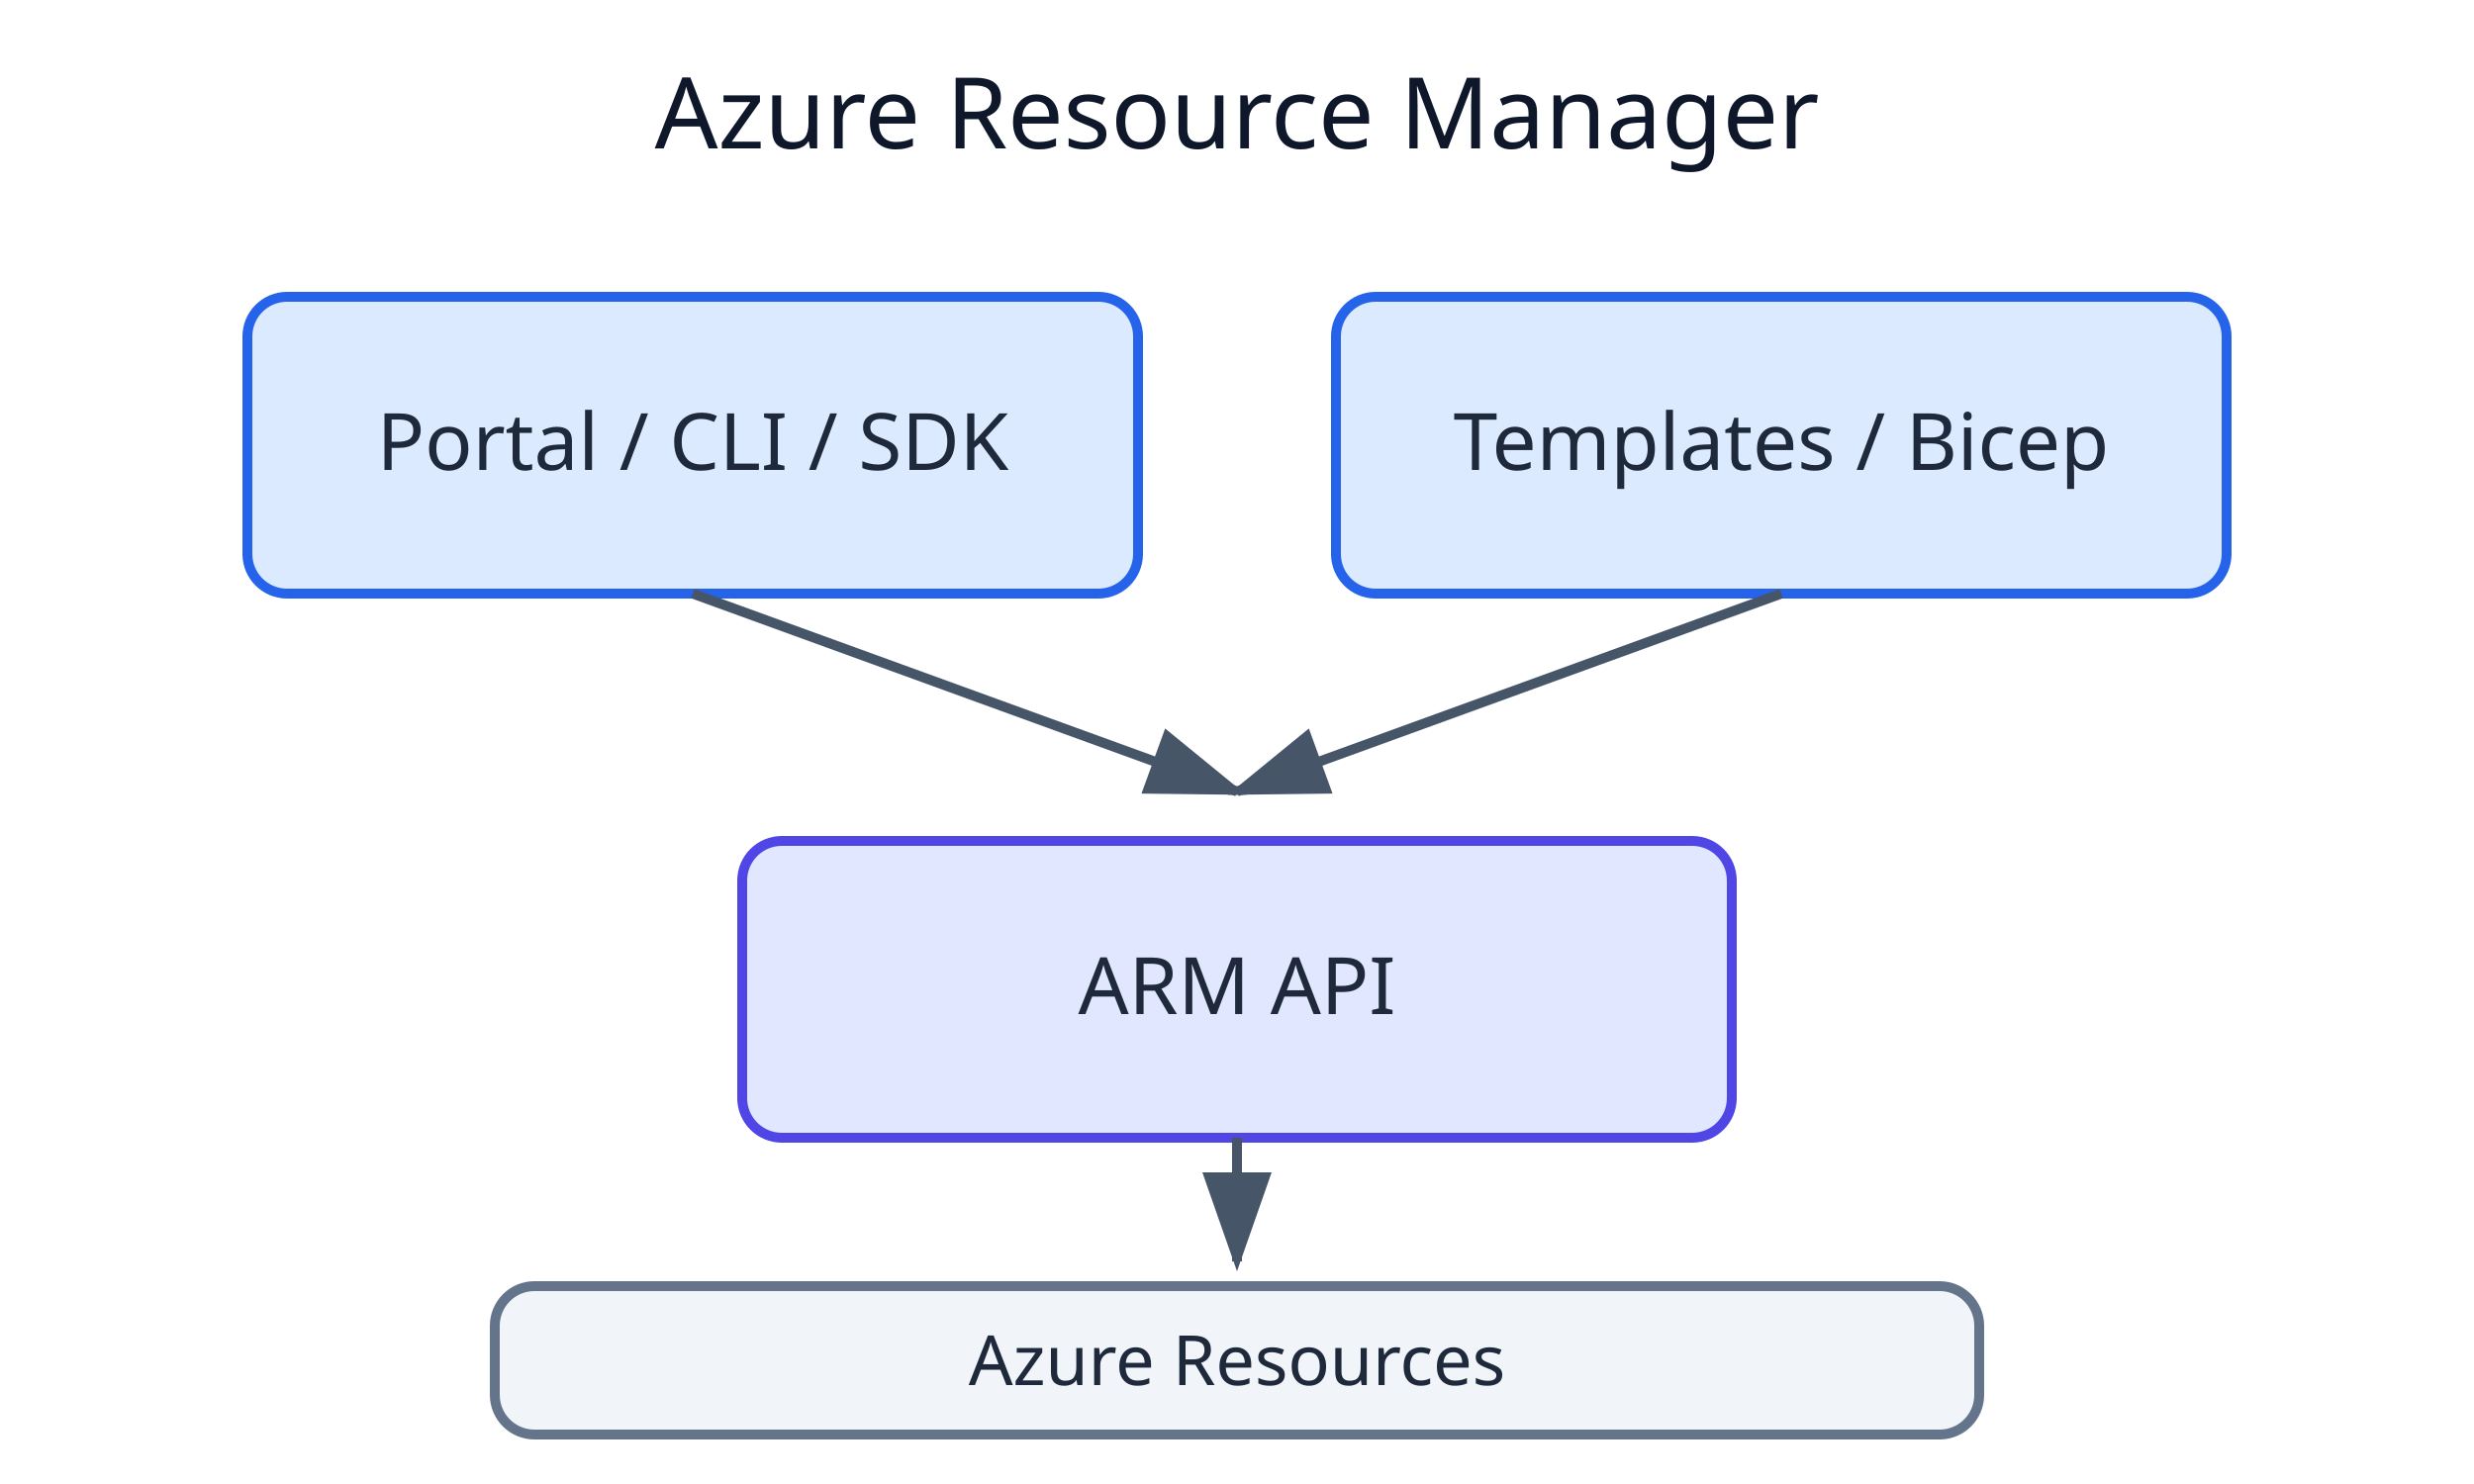
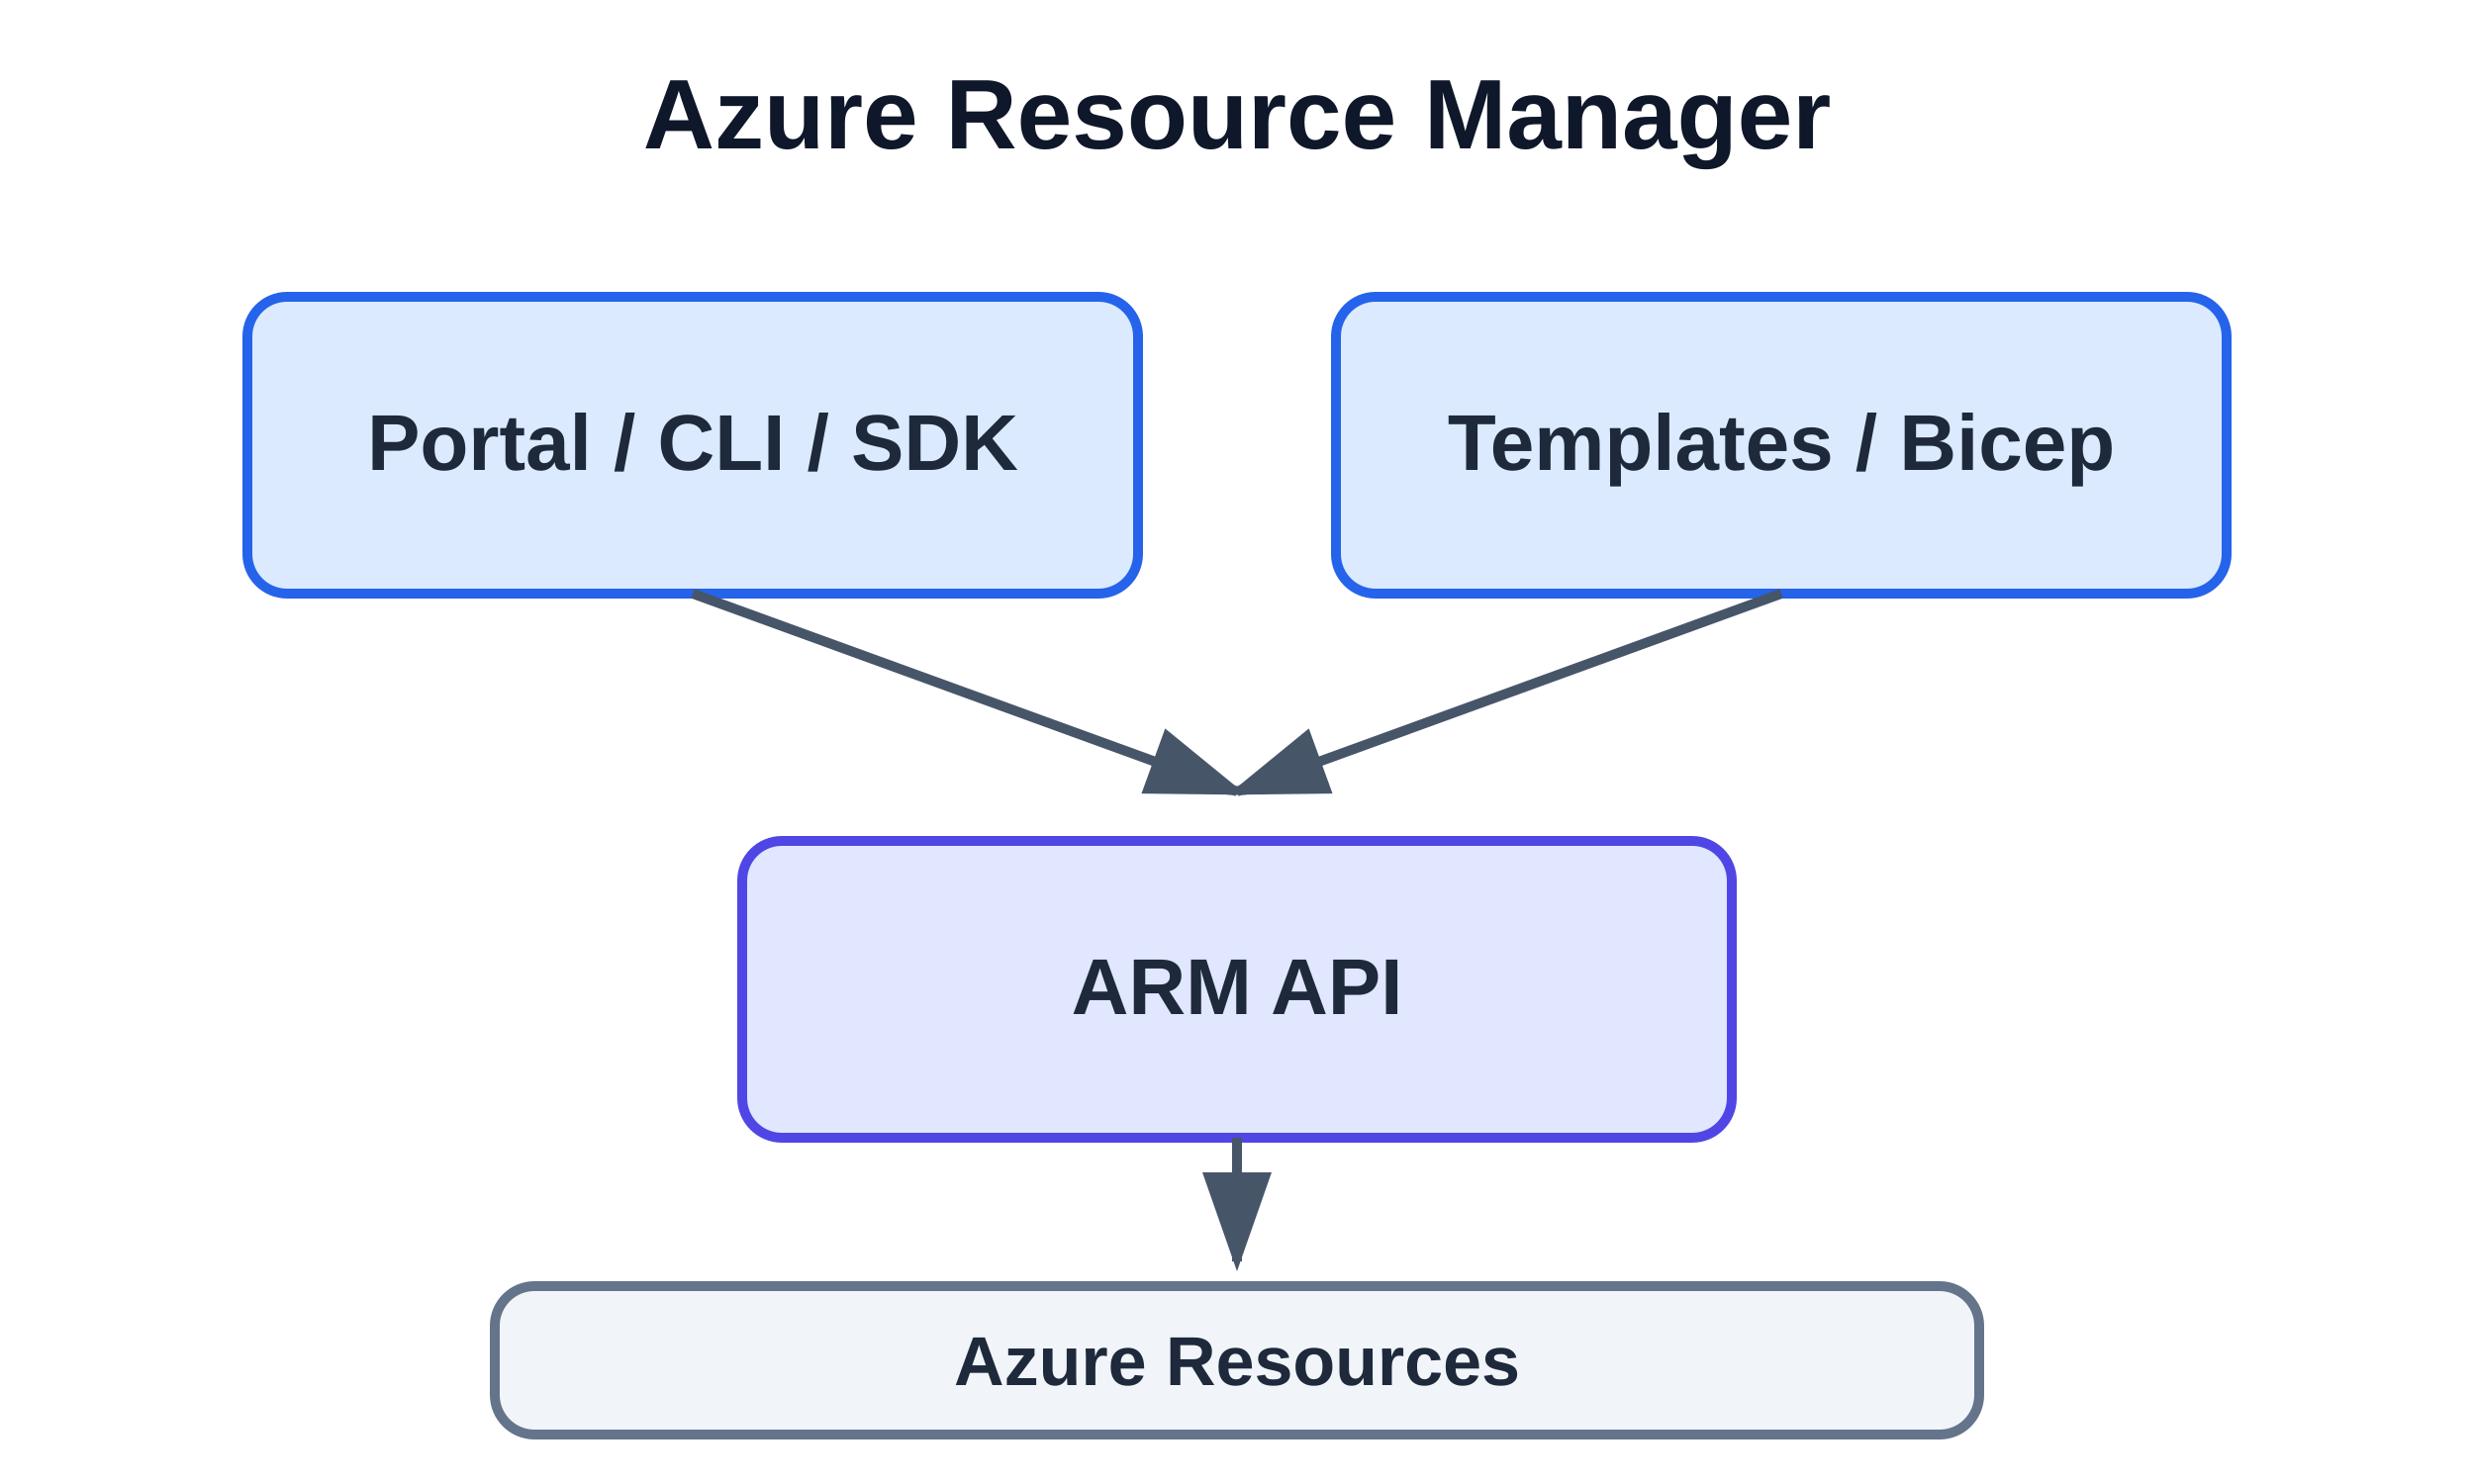
<svg xmlns="http://www.w3.org/2000/svg" viewBox="0 0 500 300" width="500" height="300">
  <defs>
    <marker id="arrow" markerWidth="10" markerHeight="7" refX="9" refY="3.5" orient="auto">
      <polygon points="0 0, 10 3.5, 0 7" fill="#475569" />
    </marker>
    <marker id="arrowBlue" markerWidth="10" markerHeight="7" refX="9" refY="3.5" orient="auto">
      <polygon points="0 0, 10 3.5, 0 7" fill="#2563EB" />
    </marker>
  </defs>
  <rect width="500" height="300" fill="#FFFFFF" />
-   <text x="250" y="30" text-anchor="middle" font-family="Segoe UI" font-size="20" fill="#0F172A">Azure Resource Manager</text>
+   <text x="250" y="30" text-anchor="middle" font-family="Segoe UI, Arial" font-size="20" font-weight="600" fill="#0F172A">Azure Resource Manager</text>
  <rect x="50" y="60" width="180" height="60" rx="8" fill="#DBEAFE" stroke="#2563EB" stroke-width="2" />
-   <text x="140" y="95" text-anchor="middle" font-family="Segoe UI" font-size="16" fill="#1E293B">Portal / CLI / SDK</text>
+   <text x="140" y="95" text-anchor="middle" font-family="Segoe UI, Arial" font-size="16" font-weight="600" fill="#1E293B">Portal / CLI / SDK</text>
  <rect x="270" y="60" width="180" height="60" rx="8" fill="#DBEAFE" stroke="#2563EB" stroke-width="2" />
-   <text x="360" y="95" text-anchor="middle" font-family="Segoe UI" font-size="16" fill="#1E293B">Templates / Bicep</text>
+   <text x="360" y="95" text-anchor="middle" font-family="Segoe UI, Arial" font-size="16" font-weight="600" fill="#1E293B">Templates / Bicep</text>
  <line x1="140" y1="120" x2="250" y2="160" stroke="#475569" stroke-width="2" marker-end="url(#arrow)" />
  <line x1="360" y1="120" x2="250" y2="160" stroke="#475569" stroke-width="2" marker-end="url(#arrow)" />
  <rect x="150" y="170" width="200" height="60" rx="8" fill="#E0E7FF" stroke="#4F46E5" stroke-width="2" />
-   <text x="250" y="205" text-anchor="middle" font-family="Segoe UI" font-size="16" fill="#1E293B">ARM API</text>
+   <text x="250" y="205" text-anchor="middle" font-family="Segoe UI, Arial" font-size="16" font-weight="600" fill="#1E293B">ARM API</text>
  <line x1="250" y1="230" x2="250" y2="255" stroke="#475569" stroke-width="2" marker-end="url(#arrow)" />
  <rect x="100" y="260" width="300" height="30" rx="8" fill="#F1F5F9" stroke="#64748B" stroke-width="2" />
-   <text x="250" y="280" text-anchor="middle" font-family="Segoe UI" font-size="14" fill="#1E293B">Azure Resources</text>
+   <text x="250" y="280" text-anchor="middle" font-family="Segoe UI, Arial" font-size="14" font-weight="600" fill="#1E293B">Azure Resources</text>
</svg>
